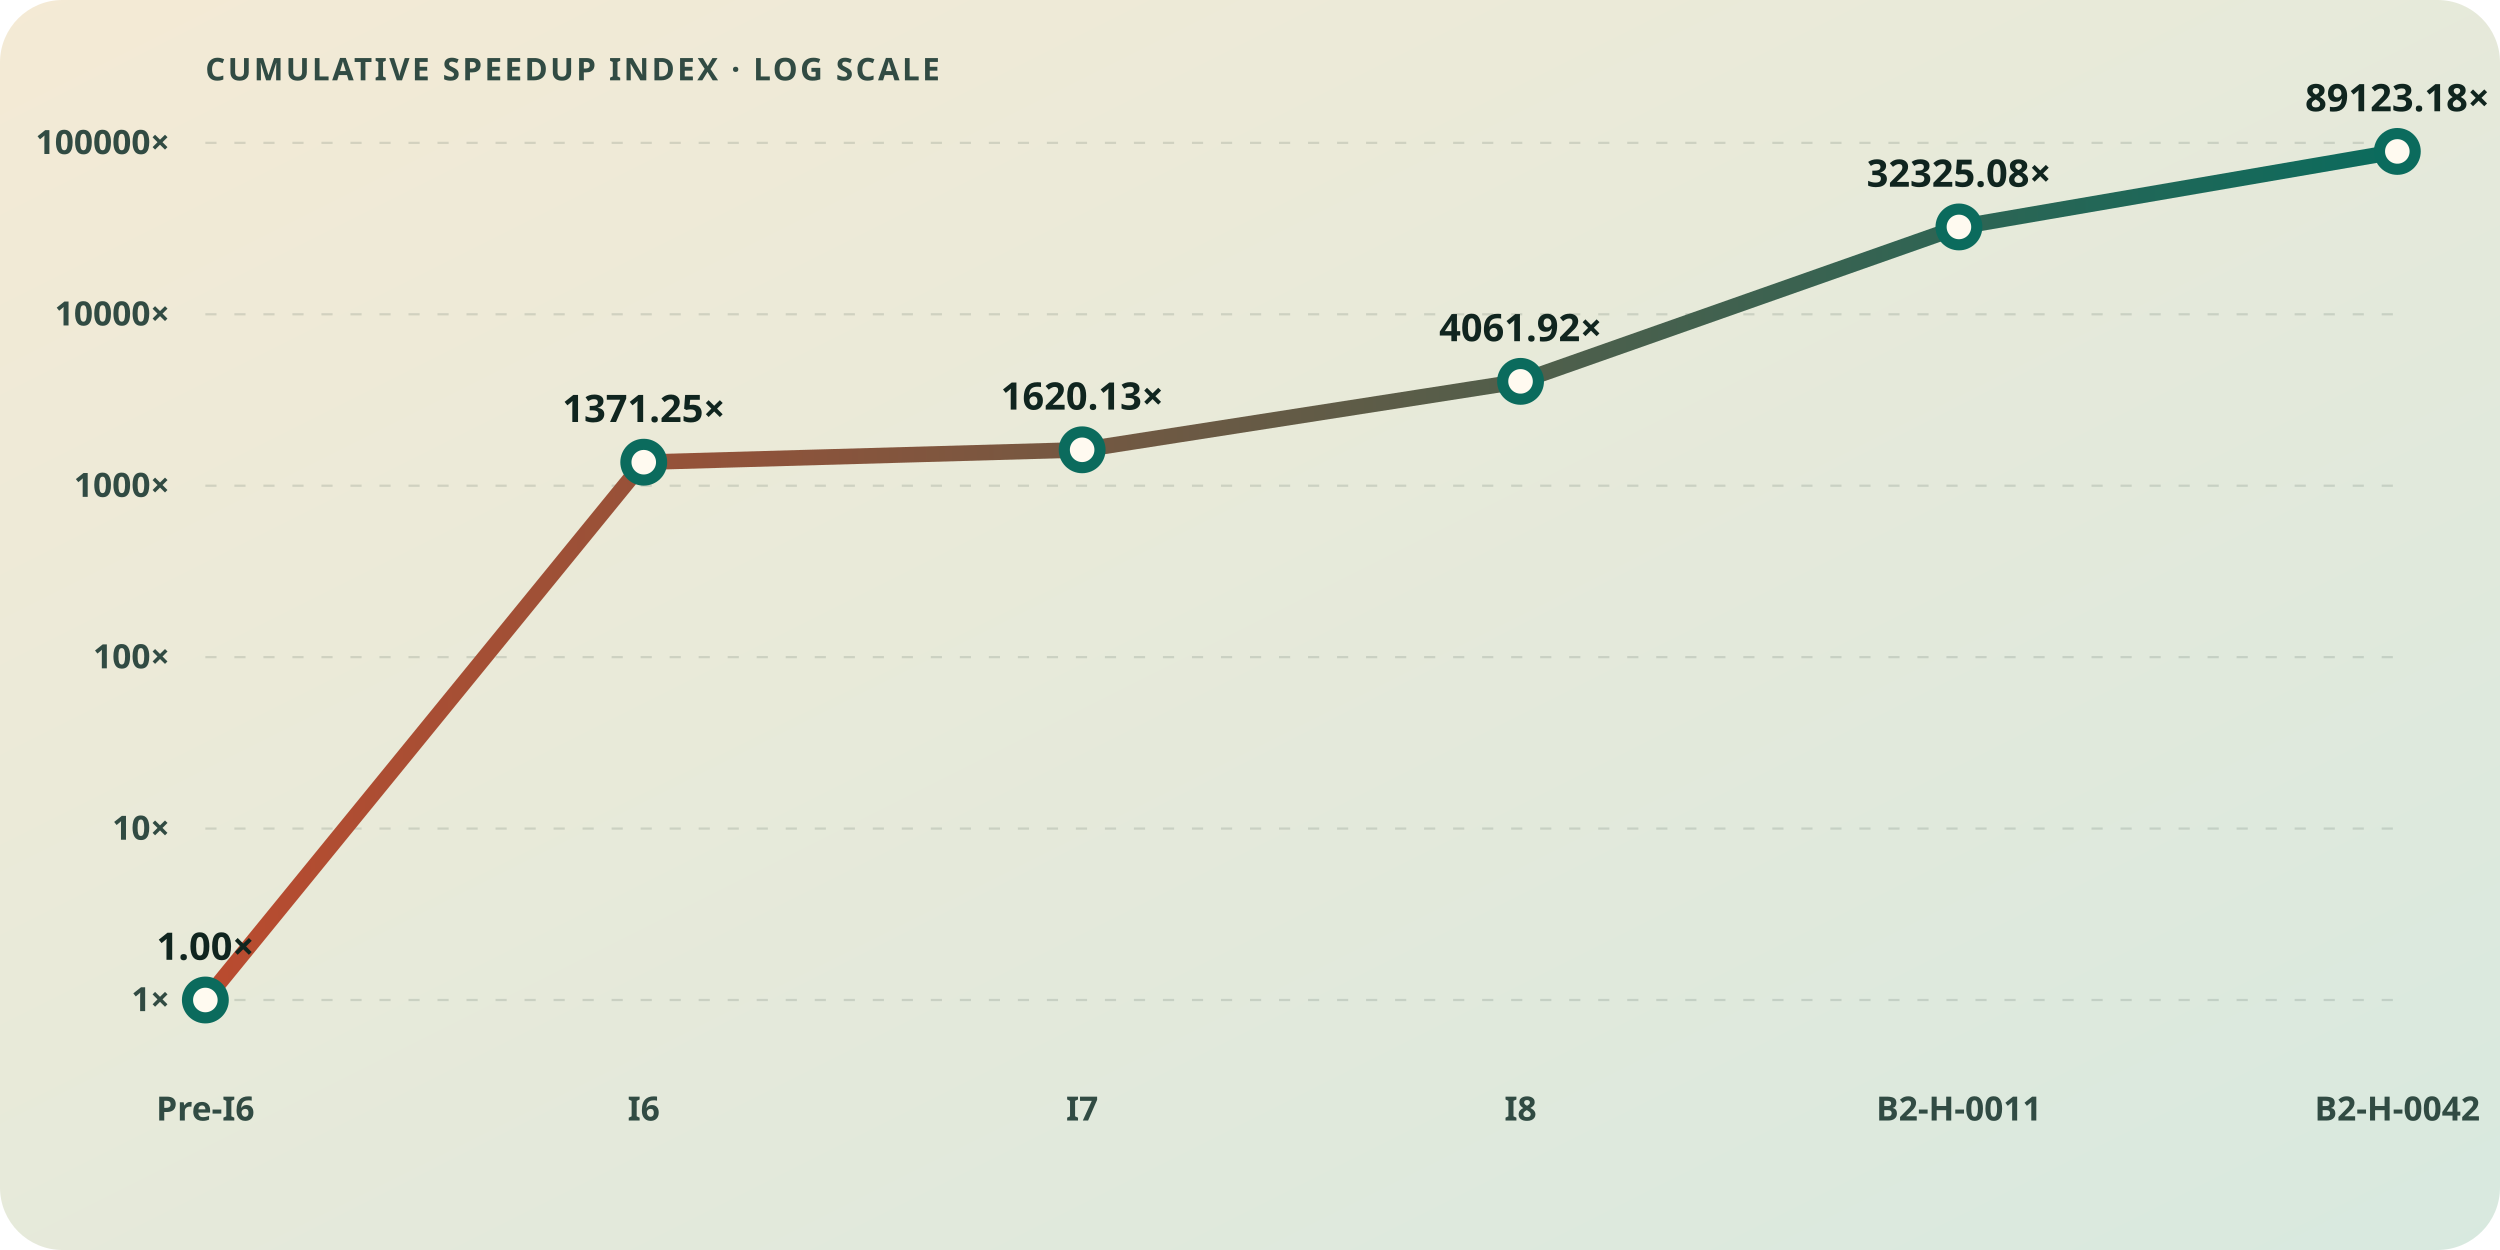
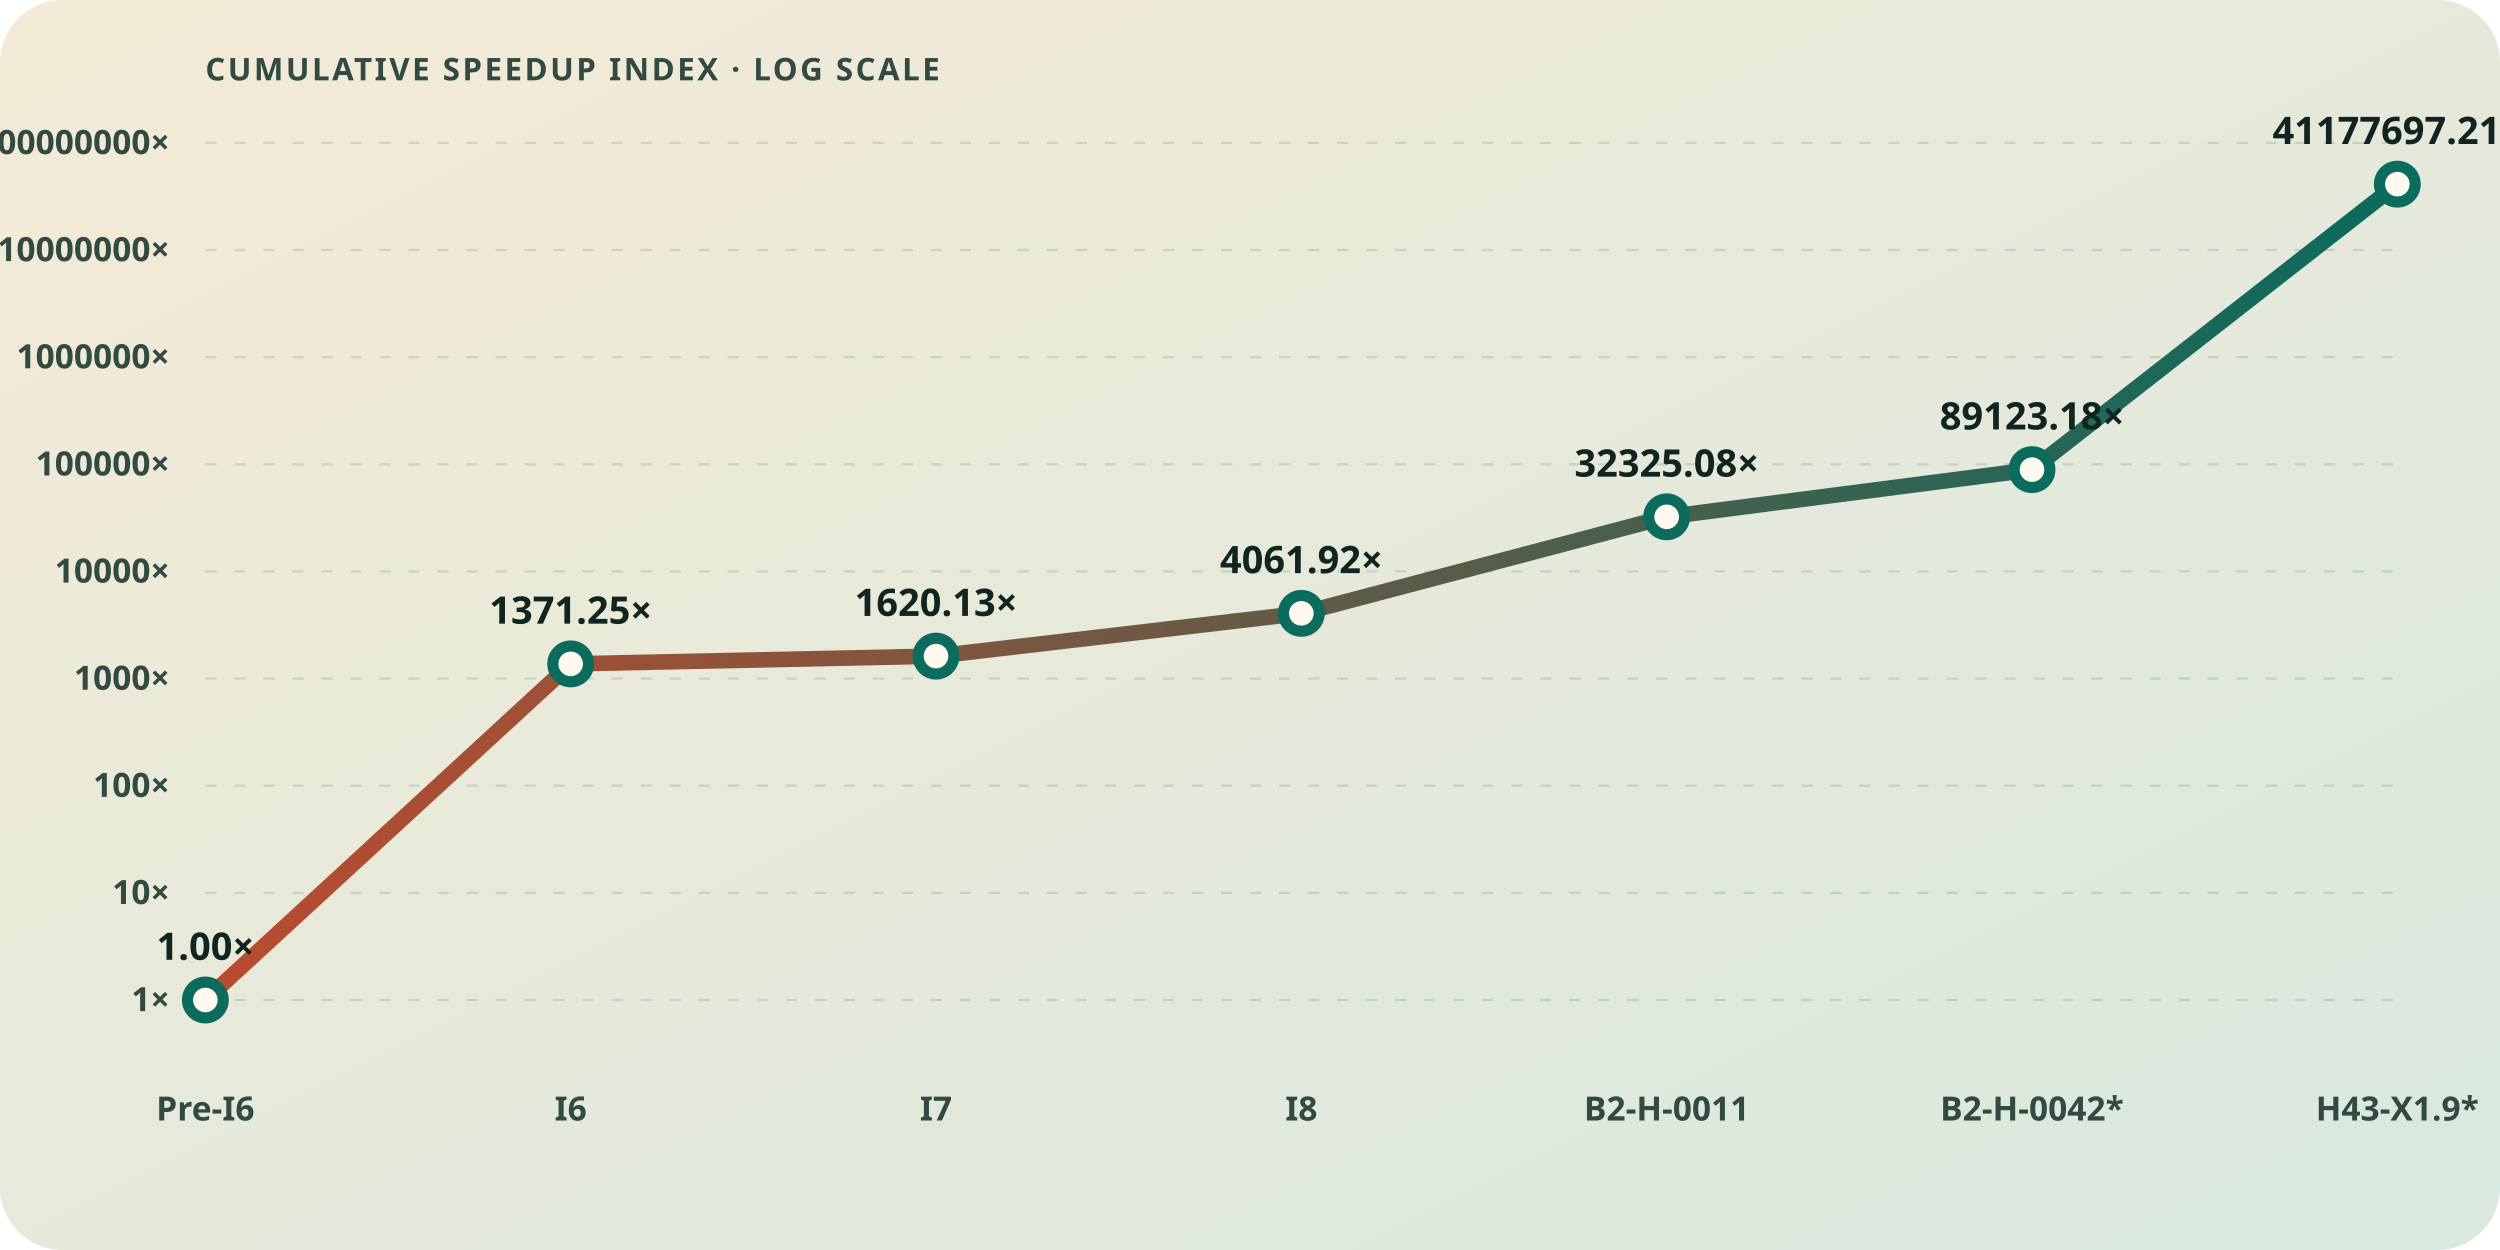
<svg xmlns="http://www.w3.org/2000/svg" viewBox="0 0 1120 560" role="img" aria-labelledby="title description">
  <defs>
    <linearGradient id="bg" x1="0" y1="0" x2="1" y2="1">
      <stop offset="0" stop-color="#f4ead5" />
      <stop offset="1" stop-color="#d8e9df" />
    </linearGradient>
    <linearGradient id="line" x1="0" y1="0" x2="1" y2="0">
      <stop offset="0" stop-color="#ba4b2f" />
      <stop offset="1" stop-color="#0b6b5d" />
    </linearGradient>
    <style>.grid{stroke:#20332e;stroke-opacity:.14;stroke-dasharray:5 8}.tick,.label{fill:#314b43;font:600 15px 'Avenir Next',sans-serif}.value{fill:#10251f;font:700 17px 'Avenir Next',sans-serif}.axis-title{fill:#314b43;font:600 14px 'Avenir Next',sans-serif;letter-spacing:.08em}circle{fill:#fffaf0;stroke:#0b6b5d;stroke-width:5}</style>
  </defs>
  <rect width="1120" height="560" rx="28" fill="url(#bg)" />
  <text x="92" y="36" class="axis-title">CUMULATIVE SPEEDUP INDEX · LOG SCALE</text>
  <line x1="92" y1="448.00" x2="1074" y2="448.00" class="grid" />
  <text x="76" y="453.00" class="tick" text-anchor="end">1×</text>
-   <line x1="92" y1="371.20" x2="1074" y2="371.20" class="grid" />
-   <text x="76" y="376.20" class="tick" text-anchor="end">10×</text>
-   <line x1="92" y1="294.40" x2="1074" y2="294.40" class="grid" />
-   <text x="76" y="299.40" class="tick" text-anchor="end">100×</text>
-   <line x1="92" y1="217.60" x2="1074" y2="217.60" class="grid" />
-   <text x="76" y="222.60" class="tick" text-anchor="end">1000×</text>
-   <line x1="92" y1="140.80" x2="1074" y2="140.80" class="grid" />
-   <text x="76" y="145.80" class="tick" text-anchor="end">10000×</text>
+   <line x1="92" y1="400.00" x2="1074" y2="400.00" class="grid" />
+   <text x="76" y="405.00" class="tick" text-anchor="end">10×</text>
+   <line x1="92" y1="352.00" x2="1074" y2="352.00" class="grid" />
+   <text x="76" y="357.00" class="tick" text-anchor="end">100×</text>
+   <line x1="92" y1="304.00" x2="1074" y2="304.00" class="grid" />
+   <text x="76" y="309.00" class="tick" text-anchor="end">1000×</text>
+   <line x1="92" y1="256.00" x2="1074" y2="256.00" class="grid" />
+   <text x="76" y="261.00" class="tick" text-anchor="end">10000×</text>
+   <line x1="92" y1="208.00" x2="1074" y2="208.00" class="grid" />
+   <text x="76" y="213.00" class="tick" text-anchor="end">100000×</text>
+   <line x1="92" y1="160.00" x2="1074" y2="160.00" class="grid" />
+   <text x="76" y="165.00" class="tick" text-anchor="end">1000000×</text>
+   <line x1="92" y1="112.00" x2="1074" y2="112.00" class="grid" />
+   <text x="76" y="117.00" class="tick" text-anchor="end">10000000×</text>
  <line x1="92" y1="64.00" x2="1074" y2="64.00" class="grid" />
-   <text x="76" y="69.00" class="tick" text-anchor="end">100000×</text>
-   <polyline points="92.00,448.00 288.40,207.07 484.80,201.51 681.20,170.85 877.60,101.67 1074.00,67.84" fill="none" stroke="url(#line)" stroke-width="7" stroke-linecap="round" stroke-linejoin="round" />
+   <text x="76" y="69.00" class="tick" text-anchor="end">100000000×</text>
+   <polyline points="92.00,448.00 255.67,297.42 419.33,293.94 583.00,274.78 746.67,231.54 910.33,210.40 1074.00,82.50" fill="none" stroke="url(#line)" stroke-width="7" stroke-linecap="round" stroke-linejoin="round" />
  <circle cx="92.00" cy="448.00" r="8" />
  <text x="92.00" y="430.00" class="value" text-anchor="middle">1.00×</text>
  <text x="92.00" y="502" class="label" text-anchor="middle">Pre-I6</text>
-   <circle cx="288.40" cy="207.07" r="8" />
-   <text x="288.40" y="189.07" class="value" text-anchor="middle">1371.25×</text>
-   <text x="288.40" y="502" class="label" text-anchor="middle">I6</text>
-   <circle cx="484.80" cy="201.51" r="8" />
-   <text x="484.80" y="183.51" class="value" text-anchor="middle">1620.13×</text>
-   <text x="484.80" y="502" class="label" text-anchor="middle">I7</text>
-   <circle cx="681.20" cy="170.85" r="8" />
-   <text x="681.20" y="152.85" class="value" text-anchor="middle">4061.92×</text>
-   <text x="681.20" y="502" class="label" text-anchor="middle">I8</text>
-   <circle cx="877.60" cy="101.67" r="8" />
-   <text x="877.60" y="83.67" class="value" text-anchor="middle">32325.08×</text>
-   <text x="877.60" y="502" class="label" text-anchor="middle">B2-H-0011</text>
-   <circle cx="1074.00" cy="67.84" r="8" />
-   <text x="1074.00" y="49.84" class="value" text-anchor="middle">89123.18×</text>
-   <text x="1074.00" y="502" class="label" text-anchor="middle">B2-H-0042</text>
+   <circle cx="255.67" cy="297.42" r="8" />
+   <text x="255.67" y="279.42" class="value" text-anchor="middle">1371.25×</text>
+   <text x="255.67" y="502" class="label" text-anchor="middle">I6</text>
+   <circle cx="419.33" cy="293.94" r="8" />
+   <text x="419.33" y="275.94" class="value" text-anchor="middle">1620.13×</text>
+   <text x="419.33" y="502" class="label" text-anchor="middle">I7</text>
+   <circle cx="583.00" cy="274.78" r="8" />
+   <text x="583.00" y="256.78" class="value" text-anchor="middle">4061.92×</text>
+   <text x="583.00" y="502" class="label" text-anchor="middle">I8</text>
+   <circle cx="746.67" cy="231.54" r="8" />
+   <text x="746.67" y="213.54" class="value" text-anchor="middle">32325.08×</text>
+   <text x="746.67" y="502" class="label" text-anchor="middle">B2-H-0011</text>
+   <circle cx="910.33" cy="210.40" r="8" />
+   <text x="910.33" y="192.40" class="value" text-anchor="middle">89123.18×</text>
+   <text x="910.33" y="502" class="label" text-anchor="middle">B2-H-0042*</text>
+   <circle cx="1074.00" cy="82.50" r="8" />
+   <text x="1074.00" y="64.50" class="value" text-anchor="middle">41177697.21×</text>
+   <text x="1074.00" y="502" class="label" text-anchor="middle">H43-X1.9*</text>
</svg>
